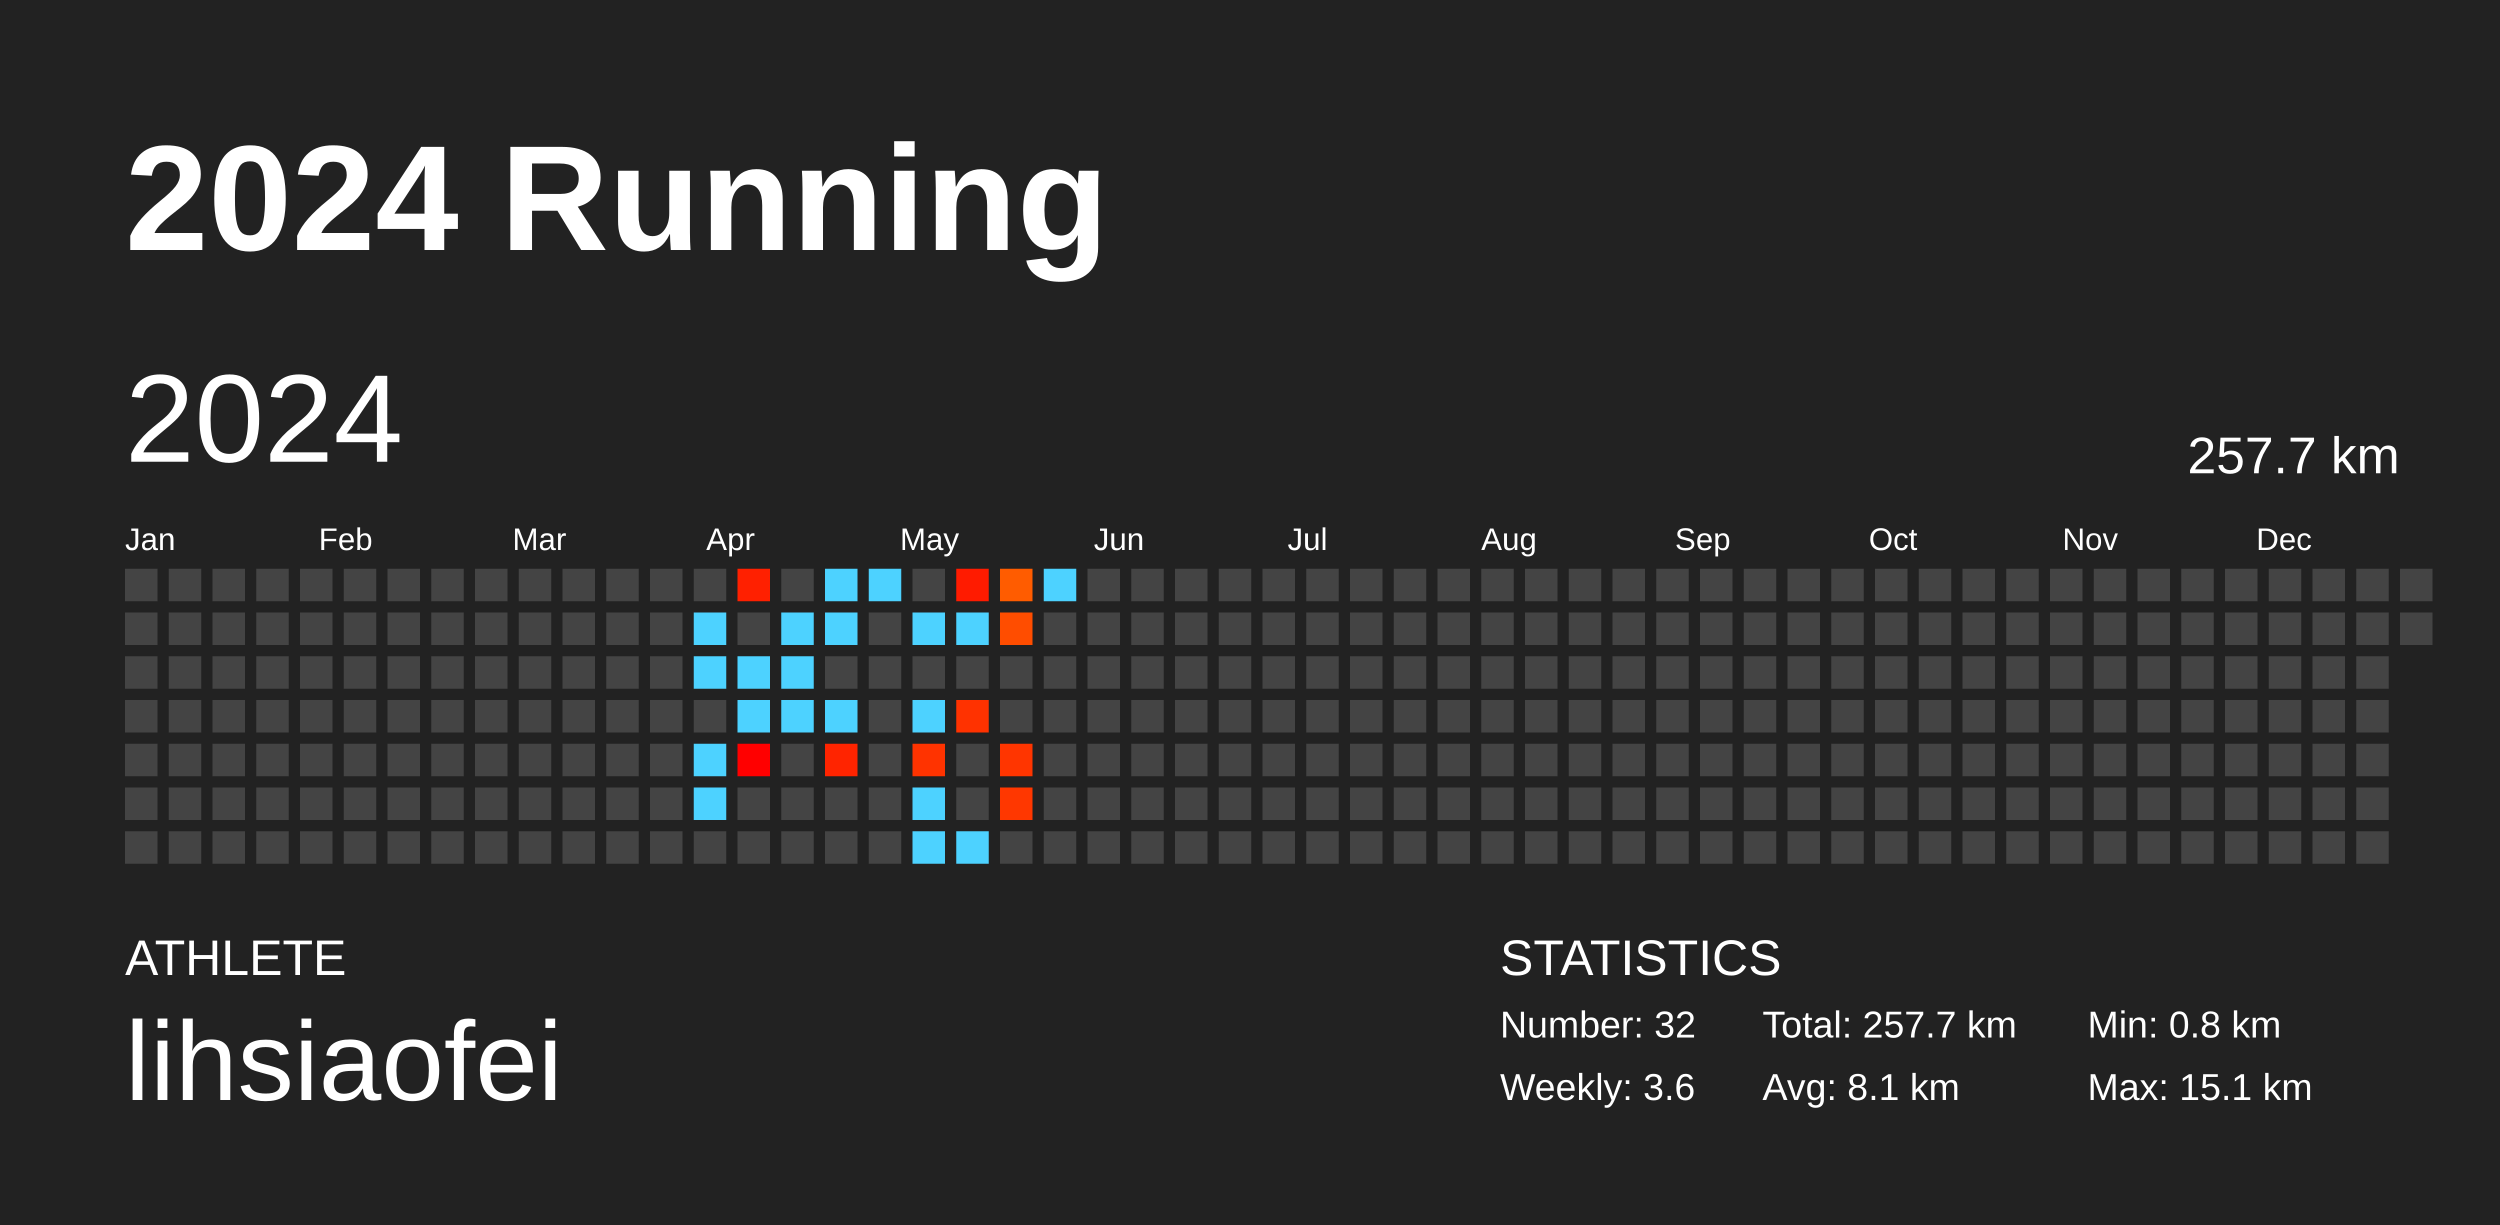
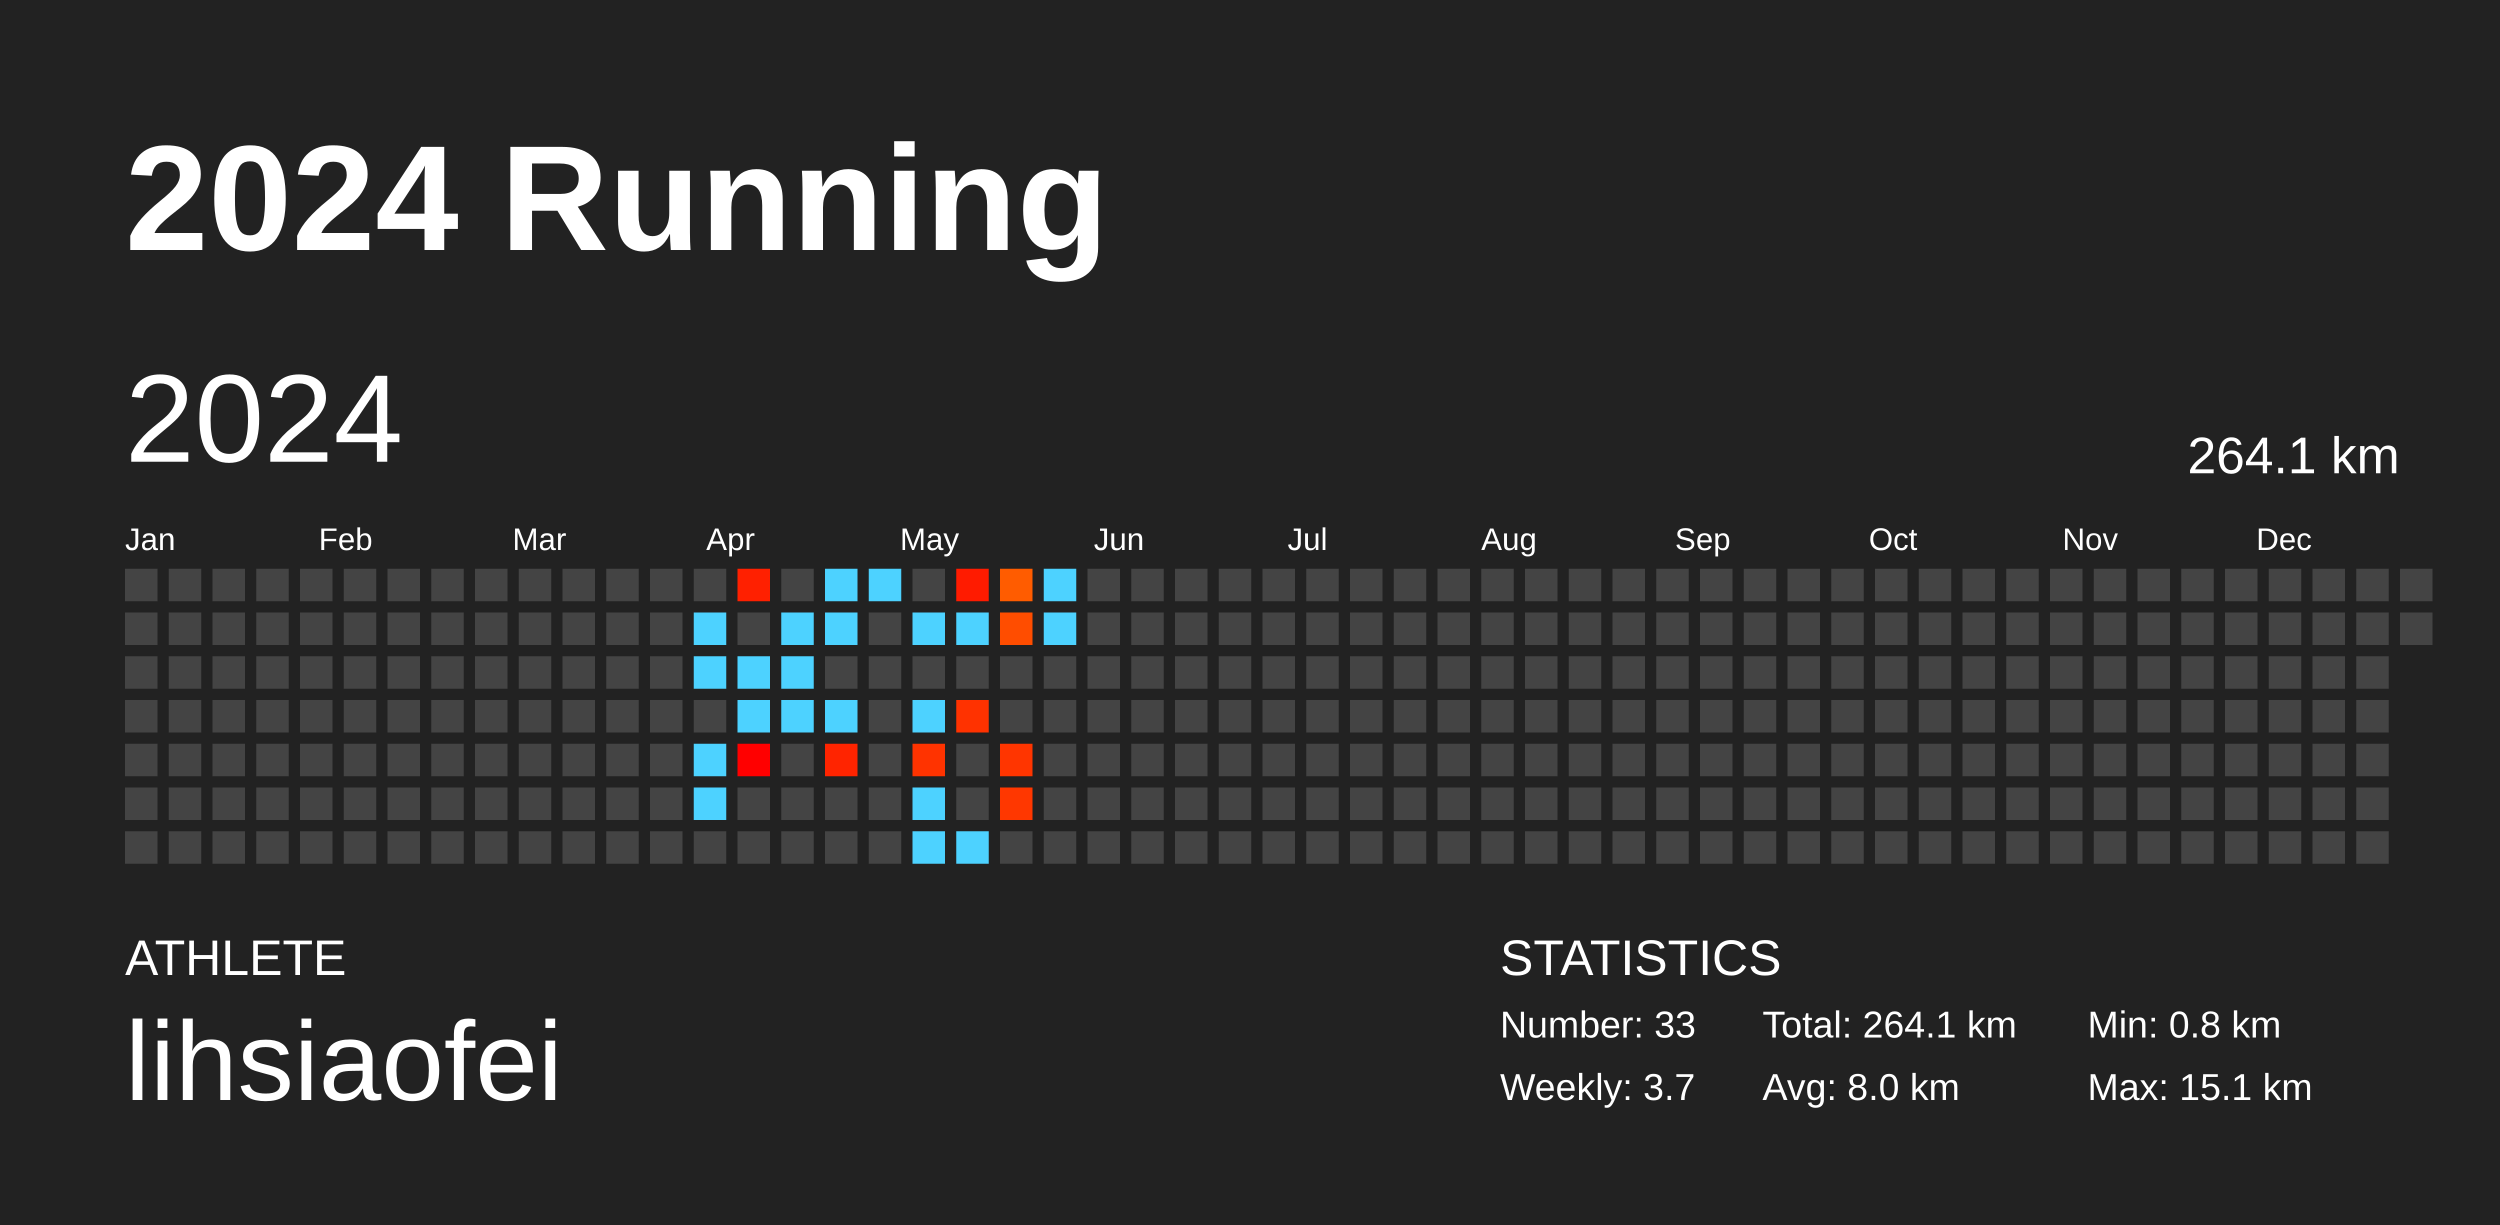
<svg xmlns="http://www.w3.org/2000/svg" baseProfile="full" height="98mm" version="1.1" viewBox="0,0,200,98" width="200mm">
  <defs />
  <rect fill="#222222" height="98" width="200" x="0" y="0" />
  <text fill="#FFFFFF" style="font-size:12px; font-family:Arial; font-weight:bold;" x="10" y="20">2024 Running</text>
  <text fill="#FFFFFF" style="font-size:4px; font-family:Arial" x="10" y="78">ATHLETE</text>
  <text fill="#FFFFFF" style="font-size:9px; font-family:Arial" x="10" y="88">lihsiaofei</text>
  <text fill="#FFFFFF" style="font-size:4px; font-family:Arial" x="120" y="78">STATISTICS</text>
-   <text fill="#FFFFFF" style="font-size:3px; font-family:Arial" x="120" y="83">Number: 32</text>
-   <text fill="#FFFFFF" style="font-size:3px; font-family:Arial" x="120" y="88">Weekly: 3.6</text>
-   <text fill="#FFFFFF" style="font-size:3px; font-family:Arial" x="141" y="83">Total: 257.7 km</text>
-   <text fill="#FFFFFF" style="font-size:3px; font-family:Arial" x="141" y="88">Avg: 8.1 km</text>
+   <text fill="#FFFFFF" style="font-size:3px; font-family:Arial" x="120" y="83">Number: 33</text>
+   <text fill="#FFFFFF" style="font-size:3px; font-family:Arial" x="120" y="88">Weekly: 3.7</text>
+   <text fill="#FFFFFF" style="font-size:3px; font-family:Arial" x="141" y="83">Total: 264.1 km</text>
+   <text fill="#FFFFFF" style="font-size:3px; font-family:Arial" x="141" y="88">Avg: 8.0 km</text>
  <text fill="#FFFFFF" style="font-size:3px; font-family:Arial" x="167" y="83">Min: 0.8 km</text>
  <text fill="#FFFFFF" style="font-size:3px; font-family:Arial" x="167" y="88">Max: 15.1 km</text>
  <text dominant-baseline="hanging" fill="#FFFFFF" style="font-size:10.0px; font-family:Arial;" x="10" y="30">2024</text>
-   <text dominant-baseline="hanging" fill="#FFFFFF" style="font-size:4.125px; font-family:Arial;" x="175" y="35">257.7 km</text>
+   <text dominant-baseline="hanging" fill="#FFFFFF" style="font-size:4.125px; font-family:Arial;" x="175" y="35">264.1 km</text>
  <text fill="#FFFFFF" style="font-size:2.5px; font-family:Arial" x="10.0" y="44">Jan</text>
  <text fill="#FFFFFF" style="font-size:2.5px; font-family:Arial" x="25.5" y="44">Feb</text>
  <text fill="#FFFFFF" style="font-size:2.5px; font-family:Arial" x="41.0" y="44">Mar</text>
  <text fill="#FFFFFF" style="font-size:2.5px; font-family:Arial" x="56.5" y="44">Apr</text>
  <text fill="#FFFFFF" style="font-size:2.5px; font-family:Arial" x="72.0" y="44">May</text>
  <text fill="#FFFFFF" style="font-size:2.5px; font-family:Arial" x="87.5" y="44">Jun</text>
  <text fill="#FFFFFF" style="font-size:2.5px; font-family:Arial" x="103.0" y="44">Jul</text>
  <text fill="#FFFFFF" style="font-size:2.5px; font-family:Arial" x="118.5" y="44">Aug</text>
  <text fill="#FFFFFF" style="font-size:2.5px; font-family:Arial" x="134.0" y="44">Sep</text>
  <text fill="#FFFFFF" style="font-size:2.5px; font-family:Arial" x="149.5" y="44">Oct</text>
  <text fill="#FFFFFF" style="font-size:2.5px; font-family:Arial" x="165.0" y="44">Nov</text>
  <text fill="#FFFFFF" style="font-size:2.5px; font-family:Arial" x="180.5" y="44">Dec</text>
  <rect fill="#444444" height="2.6" width="2.6" x="10.0" y="45.5" />
  <rect fill="#444444" height="2.6" width="2.6" x="10.0" y="49.0" />
  <rect fill="#444444" height="2.6" width="2.6" x="10.0" y="52.5" />
  <rect fill="#444444" height="2.6" width="2.6" x="10.0" y="56.0" />
  <rect fill="#444444" height="2.6" width="2.6" x="10.0" y="59.5" />
  <rect fill="#444444" height="2.6" width="2.6" x="10.0" y="63.0" />
  <rect fill="#444444" height="2.6" width="2.6" x="10.0" y="66.5" />
  <rect fill="#444444" height="2.6" width="2.6" x="13.5" y="45.5" />
  <rect fill="#444444" height="2.6" width="2.6" x="13.5" y="49.0" />
  <rect fill="#444444" height="2.6" width="2.6" x="13.5" y="52.5" />
  <rect fill="#444444" height="2.6" width="2.6" x="13.5" y="56.0" />
  <rect fill="#444444" height="2.6" width="2.6" x="13.5" y="59.5" />
  <rect fill="#444444" height="2.6" width="2.6" x="13.5" y="63.0" />
  <rect fill="#444444" height="2.6" width="2.6" x="13.5" y="66.5" />
  <rect fill="#444444" height="2.6" width="2.6" x="17.0" y="45.5" />
  <rect fill="#444444" height="2.6" width="2.6" x="17.0" y="49.0" />
  <rect fill="#444444" height="2.6" width="2.6" x="17.0" y="52.5" />
  <rect fill="#444444" height="2.6" width="2.6" x="17.0" y="56.0" />
  <rect fill="#444444" height="2.6" width="2.6" x="17.0" y="59.5" />
  <rect fill="#444444" height="2.6" width="2.6" x="17.0" y="63.0" />
  <rect fill="#444444" height="2.6" width="2.6" x="17.0" y="66.5" />
  <rect fill="#444444" height="2.6" width="2.6" x="20.5" y="45.5" />
  <rect fill="#444444" height="2.6" width="2.6" x="20.5" y="49.0" />
  <rect fill="#444444" height="2.6" width="2.6" x="20.5" y="52.5" />
  <rect fill="#444444" height="2.6" width="2.6" x="20.5" y="56.0" />
  <rect fill="#444444" height="2.6" width="2.6" x="20.5" y="59.5" />
  <rect fill="#444444" height="2.6" width="2.6" x="20.5" y="63.0" />
  <rect fill="#444444" height="2.6" width="2.6" x="20.5" y="66.5" />
  <rect fill="#444444" height="2.6" width="2.6" x="24.0" y="45.5" />
  <rect fill="#444444" height="2.6" width="2.6" x="24.0" y="49.0" />
  <rect fill="#444444" height="2.6" width="2.6" x="24.0" y="52.5" />
  <rect fill="#444444" height="2.6" width="2.6" x="24.0" y="56.0" />
  <rect fill="#444444" height="2.6" width="2.6" x="24.0" y="59.5" />
  <rect fill="#444444" height="2.6" width="2.6" x="24.0" y="63.0" />
  <rect fill="#444444" height="2.6" width="2.6" x="24.0" y="66.5" />
  <rect fill="#444444" height="2.6" width="2.6" x="27.5" y="45.5" />
  <rect fill="#444444" height="2.6" width="2.6" x="27.5" y="49.0" />
  <rect fill="#444444" height="2.6" width="2.6" x="27.5" y="52.5" />
  <rect fill="#444444" height="2.6" width="2.6" x="27.5" y="56.0" />
  <rect fill="#444444" height="2.6" width="2.6" x="27.5" y="59.5" />
  <rect fill="#444444" height="2.6" width="2.6" x="27.5" y="63.0" />
  <rect fill="#444444" height="2.6" width="2.6" x="27.5" y="66.5" />
  <rect fill="#444444" height="2.6" width="2.6" x="31.0" y="45.5" />
  <rect fill="#444444" height="2.6" width="2.6" x="31.0" y="49.0" />
  <rect fill="#444444" height="2.6" width="2.6" x="31.0" y="52.5" />
  <rect fill="#444444" height="2.6" width="2.6" x="31.0" y="56.0" />
  <rect fill="#444444" height="2.6" width="2.6" x="31.0" y="59.5" />
  <rect fill="#444444" height="2.6" width="2.6" x="31.0" y="63.0" />
  <rect fill="#444444" height="2.6" width="2.6" x="31.0" y="66.5" />
  <rect fill="#444444" height="2.6" width="2.6" x="34.5" y="45.5" />
  <rect fill="#444444" height="2.6" width="2.6" x="34.5" y="49.0" />
  <rect fill="#444444" height="2.6" width="2.6" x="34.5" y="52.5" />
  <rect fill="#444444" height="2.6" width="2.6" x="34.5" y="56.0" />
  <rect fill="#444444" height="2.6" width="2.6" x="34.5" y="59.5" />
  <rect fill="#444444" height="2.6" width="2.6" x="34.5" y="63.0" />
  <rect fill="#444444" height="2.6" width="2.6" x="34.5" y="66.5" />
  <rect fill="#444444" height="2.6" width="2.6" x="38.0" y="45.5" />
  <rect fill="#444444" height="2.6" width="2.6" x="38.0" y="49.0" />
  <rect fill="#444444" height="2.6" width="2.6" x="38.0" y="52.5" />
  <rect fill="#444444" height="2.6" width="2.6" x="38.0" y="56.0" />
  <rect fill="#444444" height="2.6" width="2.6" x="38.0" y="59.5" />
  <rect fill="#444444" height="2.6" width="2.6" x="38.0" y="63.0" />
  <rect fill="#444444" height="2.6" width="2.6" x="38.0" y="66.5" />
  <rect fill="#444444" height="2.6" width="2.6" x="41.5" y="45.5" />
  <rect fill="#444444" height="2.6" width="2.6" x="41.5" y="49.0" />
  <rect fill="#444444" height="2.6" width="2.6" x="41.5" y="52.5" />
  <rect fill="#444444" height="2.6" width="2.6" x="41.5" y="56.0" />
  <rect fill="#444444" height="2.6" width="2.6" x="41.5" y="59.5" />
  <rect fill="#444444" height="2.6" width="2.6" x="41.5" y="63.0" />
  <rect fill="#444444" height="2.6" width="2.6" x="41.5" y="66.5" />
  <rect fill="#444444" height="2.6" width="2.6" x="45.0" y="45.5" />
  <rect fill="#444444" height="2.6" width="2.6" x="45.0" y="49.0" />
  <rect fill="#444444" height="2.6" width="2.6" x="45.0" y="52.5" />
  <rect fill="#444444" height="2.6" width="2.6" x="45.0" y="56.0" />
  <rect fill="#444444" height="2.6" width="2.6" x="45.0" y="59.5" />
  <rect fill="#444444" height="2.6" width="2.6" x="45.0" y="63.0" />
  <rect fill="#444444" height="2.6" width="2.6" x="45.0" y="66.5" />
  <rect fill="#444444" height="2.6" width="2.6" x="48.5" y="45.5" />
  <rect fill="#444444" height="2.6" width="2.6" x="48.5" y="49.0" />
  <rect fill="#444444" height="2.6" width="2.6" x="48.5" y="52.5" />
  <rect fill="#444444" height="2.6" width="2.6" x="48.5" y="56.0" />
  <rect fill="#444444" height="2.6" width="2.6" x="48.5" y="59.5" />
  <rect fill="#444444" height="2.6" width="2.6" x="48.5" y="63.0" />
  <rect fill="#444444" height="2.6" width="2.6" x="48.5" y="66.5" />
  <rect fill="#444444" height="2.6" width="2.6" x="52.0" y="45.5" />
  <rect fill="#444444" height="2.6" width="2.6" x="52.0" y="49.0" />
  <rect fill="#444444" height="2.6" width="2.6" x="52.0" y="52.5" />
  <rect fill="#444444" height="2.6" width="2.6" x="52.0" y="56.0" />
  <rect fill="#444444" height="2.6" width="2.6" x="52.0" y="59.5" />
  <rect fill="#444444" height="2.6" width="2.6" x="52.0" y="63.0" />
  <rect fill="#444444" height="2.6" width="2.6" x="52.0" y="66.5" />
  <rect fill="#444444" height="2.6" width="2.6" x="55.5" y="45.5" />
  <rect fill="#4dd2ff" height="2.6" width="2.6" x="55.5" y="49.0" />
  <rect fill="#4dd2ff" height="2.6" width="2.6" x="55.5" y="52.5" />
  <rect fill="#444444" height="2.6" width="2.6" x="55.5" y="56.0" />
  <rect fill="#4dd2ff" height="2.6" width="2.6" x="55.5" y="59.5" />
  <rect fill="#4dd2ff" height="2.6" width="2.6" x="55.5" y="63.0" />
  <rect fill="#444444" height="2.6" width="2.6" x="55.5" y="66.5" />
  <rect fill="#ff2000" height="2.6" width="2.6" x="59.0" y="45.5" />
  <rect fill="#444444" height="2.6" width="2.6" x="59.0" y="49.0" />
  <rect fill="#4dd2ff" height="2.6" width="2.6" x="59.0" y="52.5" />
  <rect fill="#4dd2ff" height="2.6" width="2.6" x="59.0" y="56.0" />
  <rect fill="#ff0000" height="2.6" width="2.6" x="59.0" y="59.5" />
  <rect fill="#444444" height="2.6" width="2.6" x="59.0" y="63.0" />
  <rect fill="#444444" height="2.6" width="2.6" x="59.0" y="66.5" />
  <rect fill="#444444" height="2.6" width="2.6" x="62.5" y="45.5" />
  <rect fill="#4dd2ff" height="2.6" width="2.6" x="62.5" y="49.0" />
  <rect fill="#4dd2ff" height="2.6" width="2.6" x="62.5" y="52.5" />
  <rect fill="#4dd2ff" height="2.6" width="2.6" x="62.5" y="56.0" />
  <rect fill="#444444" height="2.6" width="2.6" x="62.5" y="59.5" />
  <rect fill="#444444" height="2.6" width="2.6" x="62.5" y="63.0" />
  <rect fill="#444444" height="2.6" width="2.6" x="62.5" y="66.5" />
  <rect fill="#4dd2ff" height="2.6" width="2.6" x="66.0" y="45.5" />
  <rect fill="#4dd2ff" height="2.6" width="2.6" x="66.0" y="49.0" />
  <rect fill="#444444" height="2.6" width="2.6" x="66.0" y="52.5" />
  <rect fill="#4dd2ff" height="2.6" width="2.6" x="66.0" y="56.0" />
  <rect fill="#ff2400" height="2.6" width="2.6" x="66.0" y="59.5" />
  <rect fill="#444444" height="2.6" width="2.6" x="66.0" y="63.0" />
  <rect fill="#444444" height="2.6" width="2.6" x="66.0" y="66.5" />
  <rect fill="#4dd2ff" height="2.6" width="2.6" x="69.5" y="45.5" />
  <rect fill="#444444" height="2.6" width="2.6" x="69.5" y="49.0" />
  <rect fill="#444444" height="2.6" width="2.6" x="69.5" y="52.5" />
  <rect fill="#444444" height="2.6" width="2.6" x="69.5" y="56.0" />
  <rect fill="#444444" height="2.6" width="2.6" x="69.5" y="59.5" />
  <rect fill="#444444" height="2.6" width="2.6" x="69.5" y="63.0" />
  <rect fill="#444444" height="2.6" width="2.6" x="69.5" y="66.5" />
  <rect fill="#444444" height="2.6" width="2.6" x="73.0" y="45.5" />
  <rect fill="#4dd2ff" height="2.6" width="2.6" x="73.0" y="49.0" />
  <rect fill="#444444" height="2.6" width="2.6" x="73.0" y="52.5" />
  <rect fill="#4dd2ff" height="2.6" width="2.6" x="73.0" y="56.0" />
  <rect fill="#ff3300" height="2.6" width="2.6" x="73.0" y="59.5" />
  <rect fill="#4dd2ff" height="2.6" width="2.6" x="73.0" y="63.0" />
  <rect fill="#4dd2ff" height="2.6" width="2.6" x="73.0" y="66.5" />
  <rect fill="#ff1b00" height="2.6" width="2.6" x="76.5" y="45.5" />
  <rect fill="#4dd2ff" height="2.6" width="2.6" x="76.5" y="49.0" />
  <rect fill="#444444" height="2.6" width="2.6" x="76.5" y="52.5" />
  <rect fill="#ff3200" height="2.6" width="2.6" x="76.5" y="56.0" />
  <rect fill="#444444" height="2.6" width="2.6" x="76.5" y="59.5" />
  <rect fill="#444444" height="2.6" width="2.6" x="76.5" y="63.0" />
  <rect fill="#4dd2ff" height="2.6" width="2.6" x="76.5" y="66.5" />
  <rect fill="#ff5c00" height="2.6" width="2.6" x="80.0" y="45.5" />
  <rect fill="#ff4d00" height="2.6" width="2.6" x="80.0" y="49.0" />
  <rect fill="#444444" height="2.6" width="2.6" x="80.0" y="52.5" />
  <rect fill="#444444" height="2.6" width="2.6" x="80.0" y="56.0" />
  <rect fill="#ff3500" height="2.6" width="2.6" x="80.0" y="59.5" />
  <rect fill="#ff3700" height="2.6" width="2.6" x="80.0" y="63.0" />
  <rect fill="#444444" height="2.6" width="2.6" x="80.0" y="66.5" />
  <rect fill="#4dd2ff" height="2.6" width="2.6" x="83.5" y="45.5" />
-   <rect fill="#444444" height="2.6" width="2.6" x="83.5" y="49.0" />
+   <rect fill="#4dd2ff" height="2.6" width="2.6" x="83.5" y="49.0" />
  <rect fill="#444444" height="2.6" width="2.6" x="83.5" y="52.5" />
  <rect fill="#444444" height="2.6" width="2.6" x="83.5" y="56.0" />
  <rect fill="#444444" height="2.6" width="2.6" x="83.5" y="59.5" />
  <rect fill="#444444" height="2.6" width="2.6" x="83.5" y="63.0" />
  <rect fill="#444444" height="2.6" width="2.6" x="83.5" y="66.5" />
  <rect fill="#444444" height="2.6" width="2.6" x="87.0" y="45.5" />
  <rect fill="#444444" height="2.6" width="2.6" x="87.0" y="49.0" />
  <rect fill="#444444" height="2.6" width="2.6" x="87.0" y="52.5" />
  <rect fill="#444444" height="2.6" width="2.6" x="87.0" y="56.0" />
  <rect fill="#444444" height="2.6" width="2.6" x="87.0" y="59.5" />
  <rect fill="#444444" height="2.6" width="2.6" x="87.0" y="63.0" />
  <rect fill="#444444" height="2.6" width="2.6" x="87.0" y="66.5" />
  <rect fill="#444444" height="2.6" width="2.6" x="90.5" y="45.5" />
  <rect fill="#444444" height="2.6" width="2.6" x="90.5" y="49.0" />
  <rect fill="#444444" height="2.6" width="2.6" x="90.5" y="52.5" />
  <rect fill="#444444" height="2.6" width="2.6" x="90.5" y="56.0" />
  <rect fill="#444444" height="2.6" width="2.6" x="90.5" y="59.5" />
  <rect fill="#444444" height="2.6" width="2.6" x="90.5" y="63.0" />
  <rect fill="#444444" height="2.6" width="2.6" x="90.5" y="66.5" />
  <rect fill="#444444" height="2.6" width="2.6" x="94.0" y="45.5" />
  <rect fill="#444444" height="2.6" width="2.6" x="94.0" y="49.0" />
  <rect fill="#444444" height="2.6" width="2.6" x="94.0" y="52.5" />
  <rect fill="#444444" height="2.6" width="2.6" x="94.0" y="56.0" />
  <rect fill="#444444" height="2.6" width="2.6" x="94.0" y="59.5" />
  <rect fill="#444444" height="2.6" width="2.6" x="94.0" y="63.0" />
  <rect fill="#444444" height="2.6" width="2.6" x="94.0" y="66.5" />
  <rect fill="#444444" height="2.6" width="2.6" x="97.5" y="45.5" />
  <rect fill="#444444" height="2.6" width="2.6" x="97.5" y="49.0" />
  <rect fill="#444444" height="2.6" width="2.6" x="97.5" y="52.5" />
  <rect fill="#444444" height="2.6" width="2.6" x="97.5" y="56.0" />
  <rect fill="#444444" height="2.6" width="2.6" x="97.5" y="59.5" />
  <rect fill="#444444" height="2.6" width="2.6" x="97.5" y="63.0" />
  <rect fill="#444444" height="2.6" width="2.6" x="97.5" y="66.5" />
  <rect fill="#444444" height="2.6" width="2.6" x="101.0" y="45.5" />
  <rect fill="#444444" height="2.6" width="2.6" x="101.0" y="49.0" />
  <rect fill="#444444" height="2.6" width="2.6" x="101.0" y="52.5" />
  <rect fill="#444444" height="2.6" width="2.6" x="101.0" y="56.0" />
  <rect fill="#444444" height="2.6" width="2.6" x="101.0" y="59.5" />
  <rect fill="#444444" height="2.6" width="2.6" x="101.0" y="63.0" />
  <rect fill="#444444" height="2.6" width="2.6" x="101.0" y="66.5" />
  <rect fill="#444444" height="2.6" width="2.6" x="104.5" y="45.5" />
  <rect fill="#444444" height="2.6" width="2.6" x="104.5" y="49.0" />
  <rect fill="#444444" height="2.6" width="2.6" x="104.5" y="52.5" />
  <rect fill="#444444" height="2.6" width="2.6" x="104.5" y="56.0" />
  <rect fill="#444444" height="2.6" width="2.6" x="104.5" y="59.5" />
  <rect fill="#444444" height="2.6" width="2.6" x="104.5" y="63.0" />
  <rect fill="#444444" height="2.6" width="2.6" x="104.5" y="66.5" />
  <rect fill="#444444" height="2.6" width="2.6" x="108.0" y="45.5" />
  <rect fill="#444444" height="2.6" width="2.6" x="108.0" y="49.0" />
  <rect fill="#444444" height="2.6" width="2.6" x="108.0" y="52.5" />
  <rect fill="#444444" height="2.6" width="2.6" x="108.0" y="56.0" />
  <rect fill="#444444" height="2.6" width="2.6" x="108.0" y="59.5" />
  <rect fill="#444444" height="2.6" width="2.6" x="108.0" y="63.0" />
  <rect fill="#444444" height="2.6" width="2.6" x="108.0" y="66.5" />
  <rect fill="#444444" height="2.6" width="2.6" x="111.5" y="45.5" />
  <rect fill="#444444" height="2.6" width="2.6" x="111.5" y="49.0" />
  <rect fill="#444444" height="2.6" width="2.6" x="111.5" y="52.5" />
  <rect fill="#444444" height="2.6" width="2.6" x="111.5" y="56.0" />
  <rect fill="#444444" height="2.6" width="2.6" x="111.5" y="59.5" />
  <rect fill="#444444" height="2.6" width="2.6" x="111.5" y="63.0" />
  <rect fill="#444444" height="2.6" width="2.6" x="111.5" y="66.5" />
  <rect fill="#444444" height="2.6" width="2.6" x="115.0" y="45.5" />
  <rect fill="#444444" height="2.6" width="2.6" x="115.0" y="49.0" />
  <rect fill="#444444" height="2.6" width="2.6" x="115.0" y="52.5" />
  <rect fill="#444444" height="2.6" width="2.6" x="115.0" y="56.0" />
  <rect fill="#444444" height="2.6" width="2.6" x="115.0" y="59.5" />
  <rect fill="#444444" height="2.6" width="2.6" x="115.0" y="63.0" />
  <rect fill="#444444" height="2.6" width="2.6" x="115.0" y="66.5" />
  <rect fill="#444444" height="2.6" width="2.6" x="118.5" y="45.5" />
  <rect fill="#444444" height="2.6" width="2.6" x="118.5" y="49.0" />
  <rect fill="#444444" height="2.6" width="2.6" x="118.5" y="52.5" />
  <rect fill="#444444" height="2.6" width="2.6" x="118.5" y="56.0" />
  <rect fill="#444444" height="2.6" width="2.6" x="118.5" y="59.5" />
  <rect fill="#444444" height="2.6" width="2.6" x="118.5" y="63.0" />
  <rect fill="#444444" height="2.6" width="2.6" x="118.5" y="66.5" />
  <rect fill="#444444" height="2.6" width="2.6" x="122.0" y="45.5" />
  <rect fill="#444444" height="2.6" width="2.6" x="122.0" y="49.0" />
  <rect fill="#444444" height="2.6" width="2.6" x="122.0" y="52.5" />
  <rect fill="#444444" height="2.6" width="2.6" x="122.0" y="56.0" />
  <rect fill="#444444" height="2.6" width="2.6" x="122.0" y="59.5" />
  <rect fill="#444444" height="2.6" width="2.6" x="122.0" y="63.0" />
  <rect fill="#444444" height="2.6" width="2.6" x="122.0" y="66.5" />
  <rect fill="#444444" height="2.6" width="2.6" x="125.5" y="45.5" />
  <rect fill="#444444" height="2.6" width="2.6" x="125.5" y="49.0" />
  <rect fill="#444444" height="2.6" width="2.6" x="125.5" y="52.5" />
  <rect fill="#444444" height="2.6" width="2.6" x="125.5" y="56.0" />
  <rect fill="#444444" height="2.6" width="2.6" x="125.5" y="59.5" />
  <rect fill="#444444" height="2.6" width="2.6" x="125.5" y="63.0" />
  <rect fill="#444444" height="2.6" width="2.6" x="125.5" y="66.5" />
  <rect fill="#444444" height="2.6" width="2.6" x="129.0" y="45.5" />
  <rect fill="#444444" height="2.6" width="2.6" x="129.0" y="49.0" />
  <rect fill="#444444" height="2.6" width="2.6" x="129.0" y="52.5" />
  <rect fill="#444444" height="2.6" width="2.6" x="129.0" y="56.0" />
  <rect fill="#444444" height="2.6" width="2.6" x="129.0" y="59.5" />
  <rect fill="#444444" height="2.6" width="2.6" x="129.0" y="63.0" />
  <rect fill="#444444" height="2.6" width="2.6" x="129.0" y="66.5" />
  <rect fill="#444444" height="2.6" width="2.6" x="132.5" y="45.5" />
  <rect fill="#444444" height="2.6" width="2.6" x="132.5" y="49.0" />
  <rect fill="#444444" height="2.6" width="2.6" x="132.5" y="52.5" />
  <rect fill="#444444" height="2.6" width="2.6" x="132.5" y="56.0" />
  <rect fill="#444444" height="2.6" width="2.6" x="132.5" y="59.5" />
  <rect fill="#444444" height="2.6" width="2.6" x="132.5" y="63.0" />
  <rect fill="#444444" height="2.6" width="2.6" x="132.5" y="66.5" />
  <rect fill="#444444" height="2.6" width="2.6" x="136.0" y="45.5" />
  <rect fill="#444444" height="2.6" width="2.6" x="136.0" y="49.0" />
  <rect fill="#444444" height="2.6" width="2.6" x="136.0" y="52.5" />
  <rect fill="#444444" height="2.6" width="2.6" x="136.0" y="56.0" />
  <rect fill="#444444" height="2.6" width="2.6" x="136.0" y="59.5" />
  <rect fill="#444444" height="2.6" width="2.6" x="136.0" y="63.0" />
  <rect fill="#444444" height="2.6" width="2.6" x="136.0" y="66.5" />
  <rect fill="#444444" height="2.6" width="2.6" x="139.5" y="45.5" />
  <rect fill="#444444" height="2.6" width="2.6" x="139.5" y="49.0" />
  <rect fill="#444444" height="2.6" width="2.6" x="139.5" y="52.5" />
  <rect fill="#444444" height="2.6" width="2.6" x="139.5" y="56.0" />
  <rect fill="#444444" height="2.6" width="2.6" x="139.5" y="59.5" />
  <rect fill="#444444" height="2.6" width="2.6" x="139.5" y="63.0" />
  <rect fill="#444444" height="2.6" width="2.6" x="139.5" y="66.5" />
  <rect fill="#444444" height="2.6" width="2.6" x="143.0" y="45.5" />
  <rect fill="#444444" height="2.6" width="2.6" x="143.0" y="49.0" />
  <rect fill="#444444" height="2.6" width="2.6" x="143.0" y="52.5" />
  <rect fill="#444444" height="2.6" width="2.6" x="143.0" y="56.0" />
  <rect fill="#444444" height="2.6" width="2.6" x="143.0" y="59.5" />
  <rect fill="#444444" height="2.6" width="2.6" x="143.0" y="63.0" />
  <rect fill="#444444" height="2.6" width="2.6" x="143.0" y="66.5" />
  <rect fill="#444444" height="2.6" width="2.6" x="146.5" y="45.5" />
  <rect fill="#444444" height="2.6" width="2.6" x="146.5" y="49.0" />
  <rect fill="#444444" height="2.6" width="2.6" x="146.5" y="52.5" />
  <rect fill="#444444" height="2.6" width="2.6" x="146.5" y="56.0" />
  <rect fill="#444444" height="2.6" width="2.6" x="146.5" y="59.5" />
  <rect fill="#444444" height="2.6" width="2.6" x="146.5" y="63.0" />
  <rect fill="#444444" height="2.6" width="2.6" x="146.5" y="66.5" />
  <rect fill="#444444" height="2.6" width="2.6" x="150.0" y="45.5" />
  <rect fill="#444444" height="2.6" width="2.6" x="150.0" y="49.0" />
  <rect fill="#444444" height="2.6" width="2.6" x="150.0" y="52.5" />
  <rect fill="#444444" height="2.6" width="2.6" x="150.0" y="56.0" />
  <rect fill="#444444" height="2.6" width="2.6" x="150.0" y="59.5" />
  <rect fill="#444444" height="2.6" width="2.6" x="150.0" y="63.0" />
  <rect fill="#444444" height="2.6" width="2.6" x="150.0" y="66.5" />
  <rect fill="#444444" height="2.6" width="2.6" x="153.5" y="45.5" />
  <rect fill="#444444" height="2.6" width="2.6" x="153.5" y="49.0" />
  <rect fill="#444444" height="2.6" width="2.6" x="153.5" y="52.5" />
  <rect fill="#444444" height="2.6" width="2.6" x="153.5" y="56.0" />
  <rect fill="#444444" height="2.6" width="2.6" x="153.5" y="59.5" />
  <rect fill="#444444" height="2.6" width="2.6" x="153.5" y="63.0" />
  <rect fill="#444444" height="2.6" width="2.6" x="153.5" y="66.5" />
  <rect fill="#444444" height="2.6" width="2.6" x="157.0" y="45.5" />
  <rect fill="#444444" height="2.6" width="2.6" x="157.0" y="49.0" />
  <rect fill="#444444" height="2.6" width="2.6" x="157.0" y="52.5" />
  <rect fill="#444444" height="2.6" width="2.6" x="157.0" y="56.0" />
  <rect fill="#444444" height="2.6" width="2.6" x="157.0" y="59.5" />
  <rect fill="#444444" height="2.6" width="2.6" x="157.0" y="63.0" />
  <rect fill="#444444" height="2.6" width="2.6" x="157.0" y="66.5" />
  <rect fill="#444444" height="2.6" width="2.6" x="160.5" y="45.5" />
  <rect fill="#444444" height="2.6" width="2.6" x="160.5" y="49.0" />
  <rect fill="#444444" height="2.6" width="2.6" x="160.5" y="52.5" />
  <rect fill="#444444" height="2.6" width="2.6" x="160.5" y="56.0" />
  <rect fill="#444444" height="2.6" width="2.6" x="160.5" y="59.5" />
  <rect fill="#444444" height="2.6" width="2.6" x="160.5" y="63.0" />
  <rect fill="#444444" height="2.6" width="2.6" x="160.5" y="66.5" />
  <rect fill="#444444" height="2.6" width="2.6" x="164.0" y="45.5" />
  <rect fill="#444444" height="2.6" width="2.6" x="164.0" y="49.0" />
  <rect fill="#444444" height="2.6" width="2.6" x="164.0" y="52.5" />
  <rect fill="#444444" height="2.6" width="2.6" x="164.0" y="56.0" />
  <rect fill="#444444" height="2.6" width="2.6" x="164.0" y="59.5" />
  <rect fill="#444444" height="2.6" width="2.6" x="164.0" y="63.0" />
  <rect fill="#444444" height="2.6" width="2.6" x="164.0" y="66.5" />
  <rect fill="#444444" height="2.6" width="2.6" x="167.5" y="45.5" />
  <rect fill="#444444" height="2.6" width="2.6" x="167.5" y="49.0" />
  <rect fill="#444444" height="2.6" width="2.6" x="167.5" y="52.5" />
  <rect fill="#444444" height="2.6" width="2.6" x="167.5" y="56.0" />
  <rect fill="#444444" height="2.6" width="2.6" x="167.5" y="59.5" />
  <rect fill="#444444" height="2.6" width="2.6" x="167.5" y="63.0" />
  <rect fill="#444444" height="2.6" width="2.6" x="167.5" y="66.5" />
  <rect fill="#444444" height="2.6" width="2.6" x="171.0" y="45.5" />
  <rect fill="#444444" height="2.6" width="2.6" x="171.0" y="49.0" />
  <rect fill="#444444" height="2.6" width="2.6" x="171.0" y="52.5" />
  <rect fill="#444444" height="2.6" width="2.6" x="171.0" y="56.0" />
  <rect fill="#444444" height="2.6" width="2.6" x="171.0" y="59.5" />
  <rect fill="#444444" height="2.6" width="2.6" x="171.0" y="63.0" />
  <rect fill="#444444" height="2.6" width="2.6" x="171.0" y="66.5" />
  <rect fill="#444444" height="2.6" width="2.6" x="174.5" y="45.5" />
  <rect fill="#444444" height="2.6" width="2.6" x="174.5" y="49.0" />
  <rect fill="#444444" height="2.6" width="2.6" x="174.5" y="52.5" />
  <rect fill="#444444" height="2.6" width="2.6" x="174.5" y="56.0" />
  <rect fill="#444444" height="2.6" width="2.6" x="174.5" y="59.5" />
  <rect fill="#444444" height="2.6" width="2.6" x="174.5" y="63.0" />
  <rect fill="#444444" height="2.6" width="2.6" x="174.5" y="66.5" />
  <rect fill="#444444" height="2.6" width="2.6" x="178.0" y="45.5" />
  <rect fill="#444444" height="2.6" width="2.6" x="178.0" y="49.0" />
  <rect fill="#444444" height="2.6" width="2.6" x="178.0" y="52.5" />
  <rect fill="#444444" height="2.6" width="2.6" x="178.0" y="56.0" />
  <rect fill="#444444" height="2.6" width="2.6" x="178.0" y="59.5" />
  <rect fill="#444444" height="2.6" width="2.6" x="178.0" y="63.0" />
  <rect fill="#444444" height="2.6" width="2.6" x="178.0" y="66.5" />
  <rect fill="#444444" height="2.6" width="2.6" x="181.5" y="45.5" />
  <rect fill="#444444" height="2.6" width="2.6" x="181.5" y="49.0" />
  <rect fill="#444444" height="2.6" width="2.6" x="181.5" y="52.5" />
  <rect fill="#444444" height="2.6" width="2.6" x="181.5" y="56.0" />
  <rect fill="#444444" height="2.6" width="2.6" x="181.5" y="59.5" />
  <rect fill="#444444" height="2.6" width="2.6" x="181.5" y="63.0" />
  <rect fill="#444444" height="2.6" width="2.6" x="181.5" y="66.5" />
  <rect fill="#444444" height="2.6" width="2.6" x="185.0" y="45.5" />
  <rect fill="#444444" height="2.6" width="2.6" x="185.0" y="49.0" />
  <rect fill="#444444" height="2.6" width="2.6" x="185.0" y="52.5" />
  <rect fill="#444444" height="2.6" width="2.6" x="185.0" y="56.0" />
  <rect fill="#444444" height="2.6" width="2.6" x="185.0" y="59.5" />
  <rect fill="#444444" height="2.6" width="2.6" x="185.0" y="63.0" />
  <rect fill="#444444" height="2.6" width="2.6" x="185.0" y="66.5" />
  <rect fill="#444444" height="2.6" width="2.6" x="188.5" y="45.5" />
  <rect fill="#444444" height="2.6" width="2.6" x="188.5" y="49.0" />
  <rect fill="#444444" height="2.6" width="2.6" x="188.5" y="52.5" />
  <rect fill="#444444" height="2.6" width="2.6" x="188.5" y="56.0" />
  <rect fill="#444444" height="2.6" width="2.6" x="188.5" y="59.5" />
  <rect fill="#444444" height="2.6" width="2.6" x="188.5" y="63.0" />
  <rect fill="#444444" height="2.6" width="2.6" x="188.5" y="66.5" />
  <rect fill="#444444" height="2.6" width="2.6" x="192.0" y="45.5" />
  <rect fill="#444444" height="2.6" width="2.6" x="192.0" y="49.0" />
</svg>
